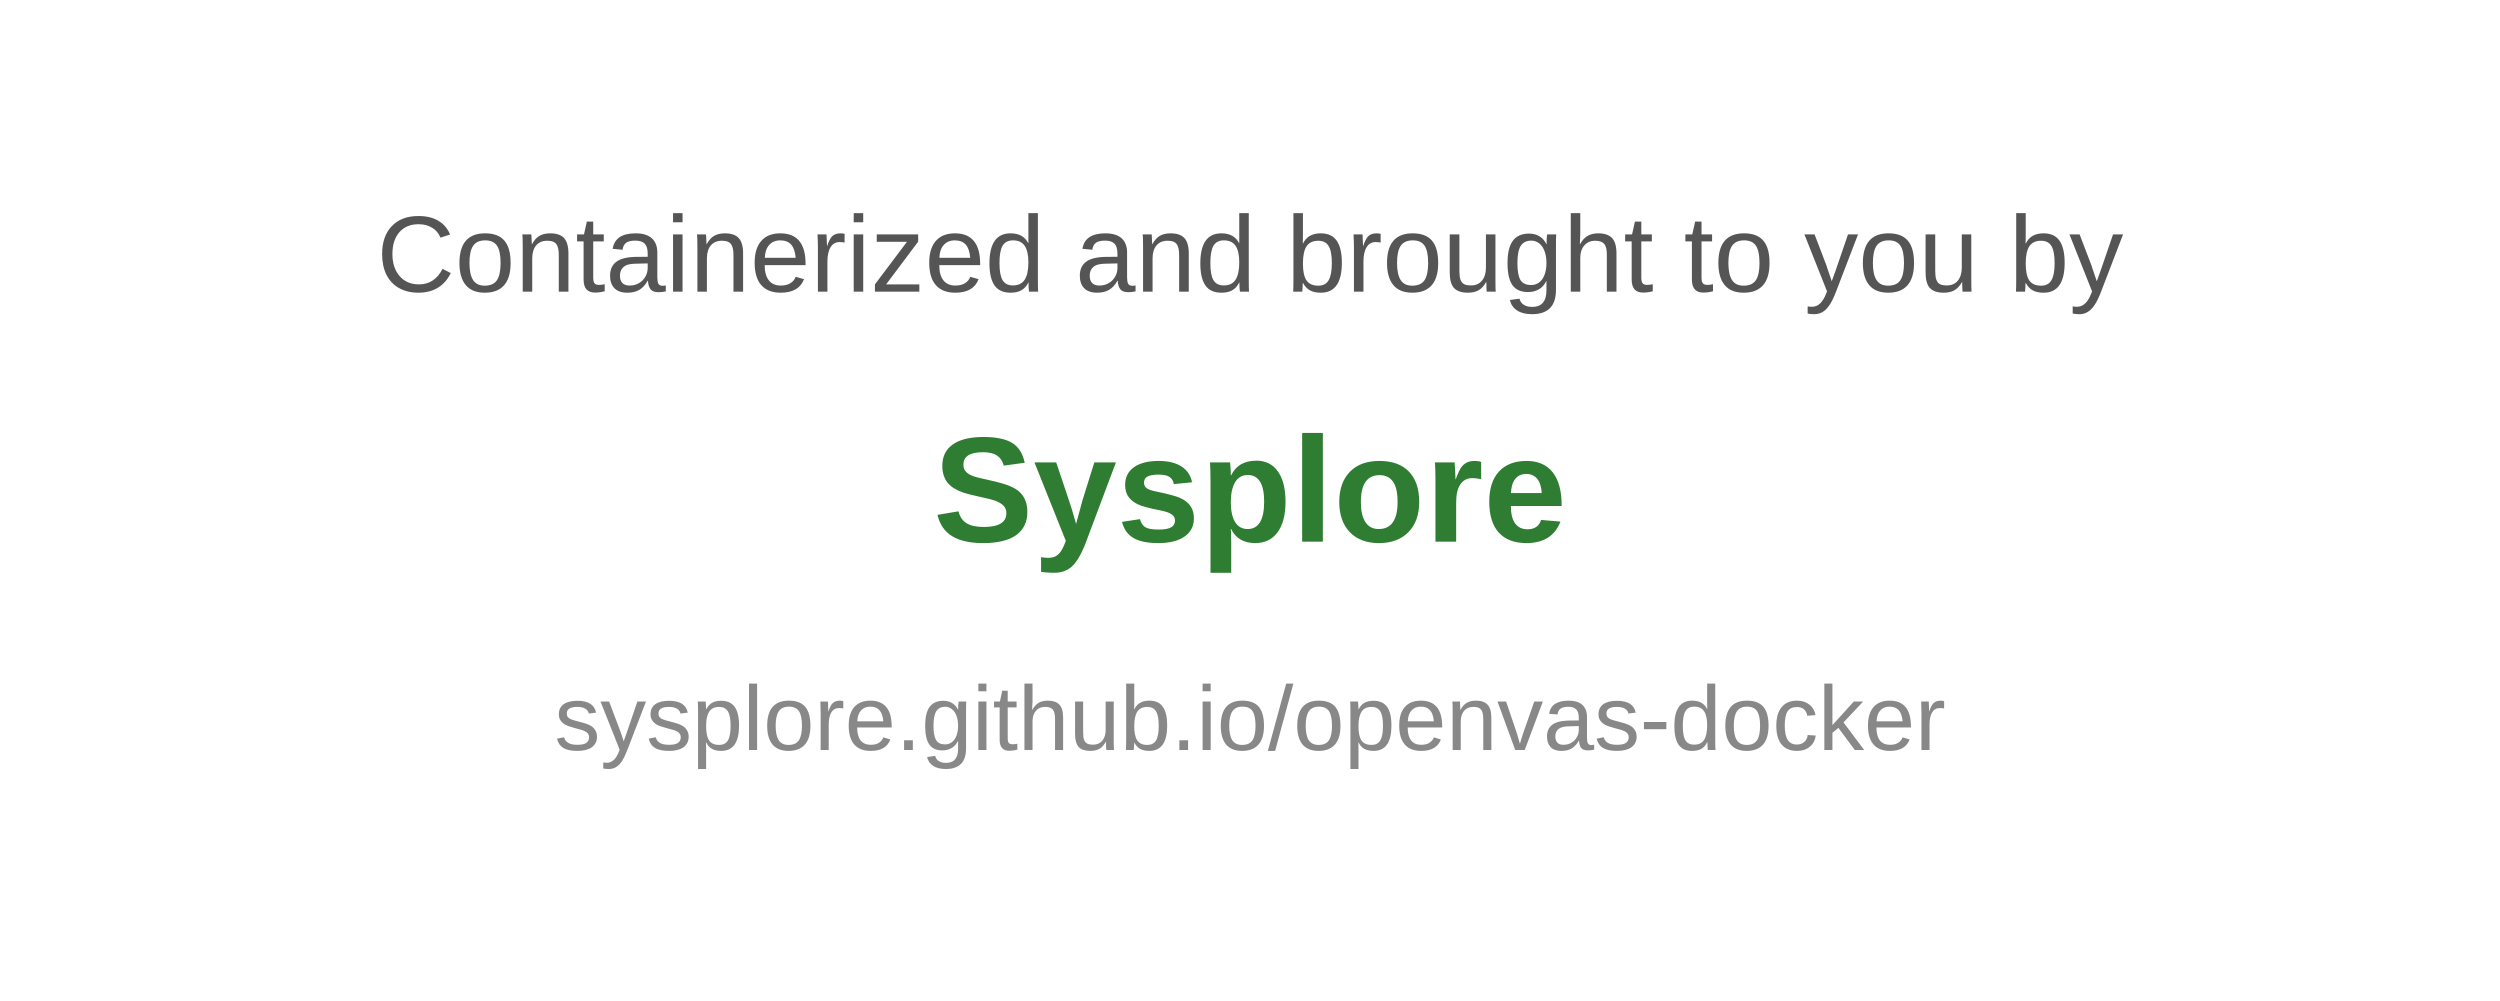
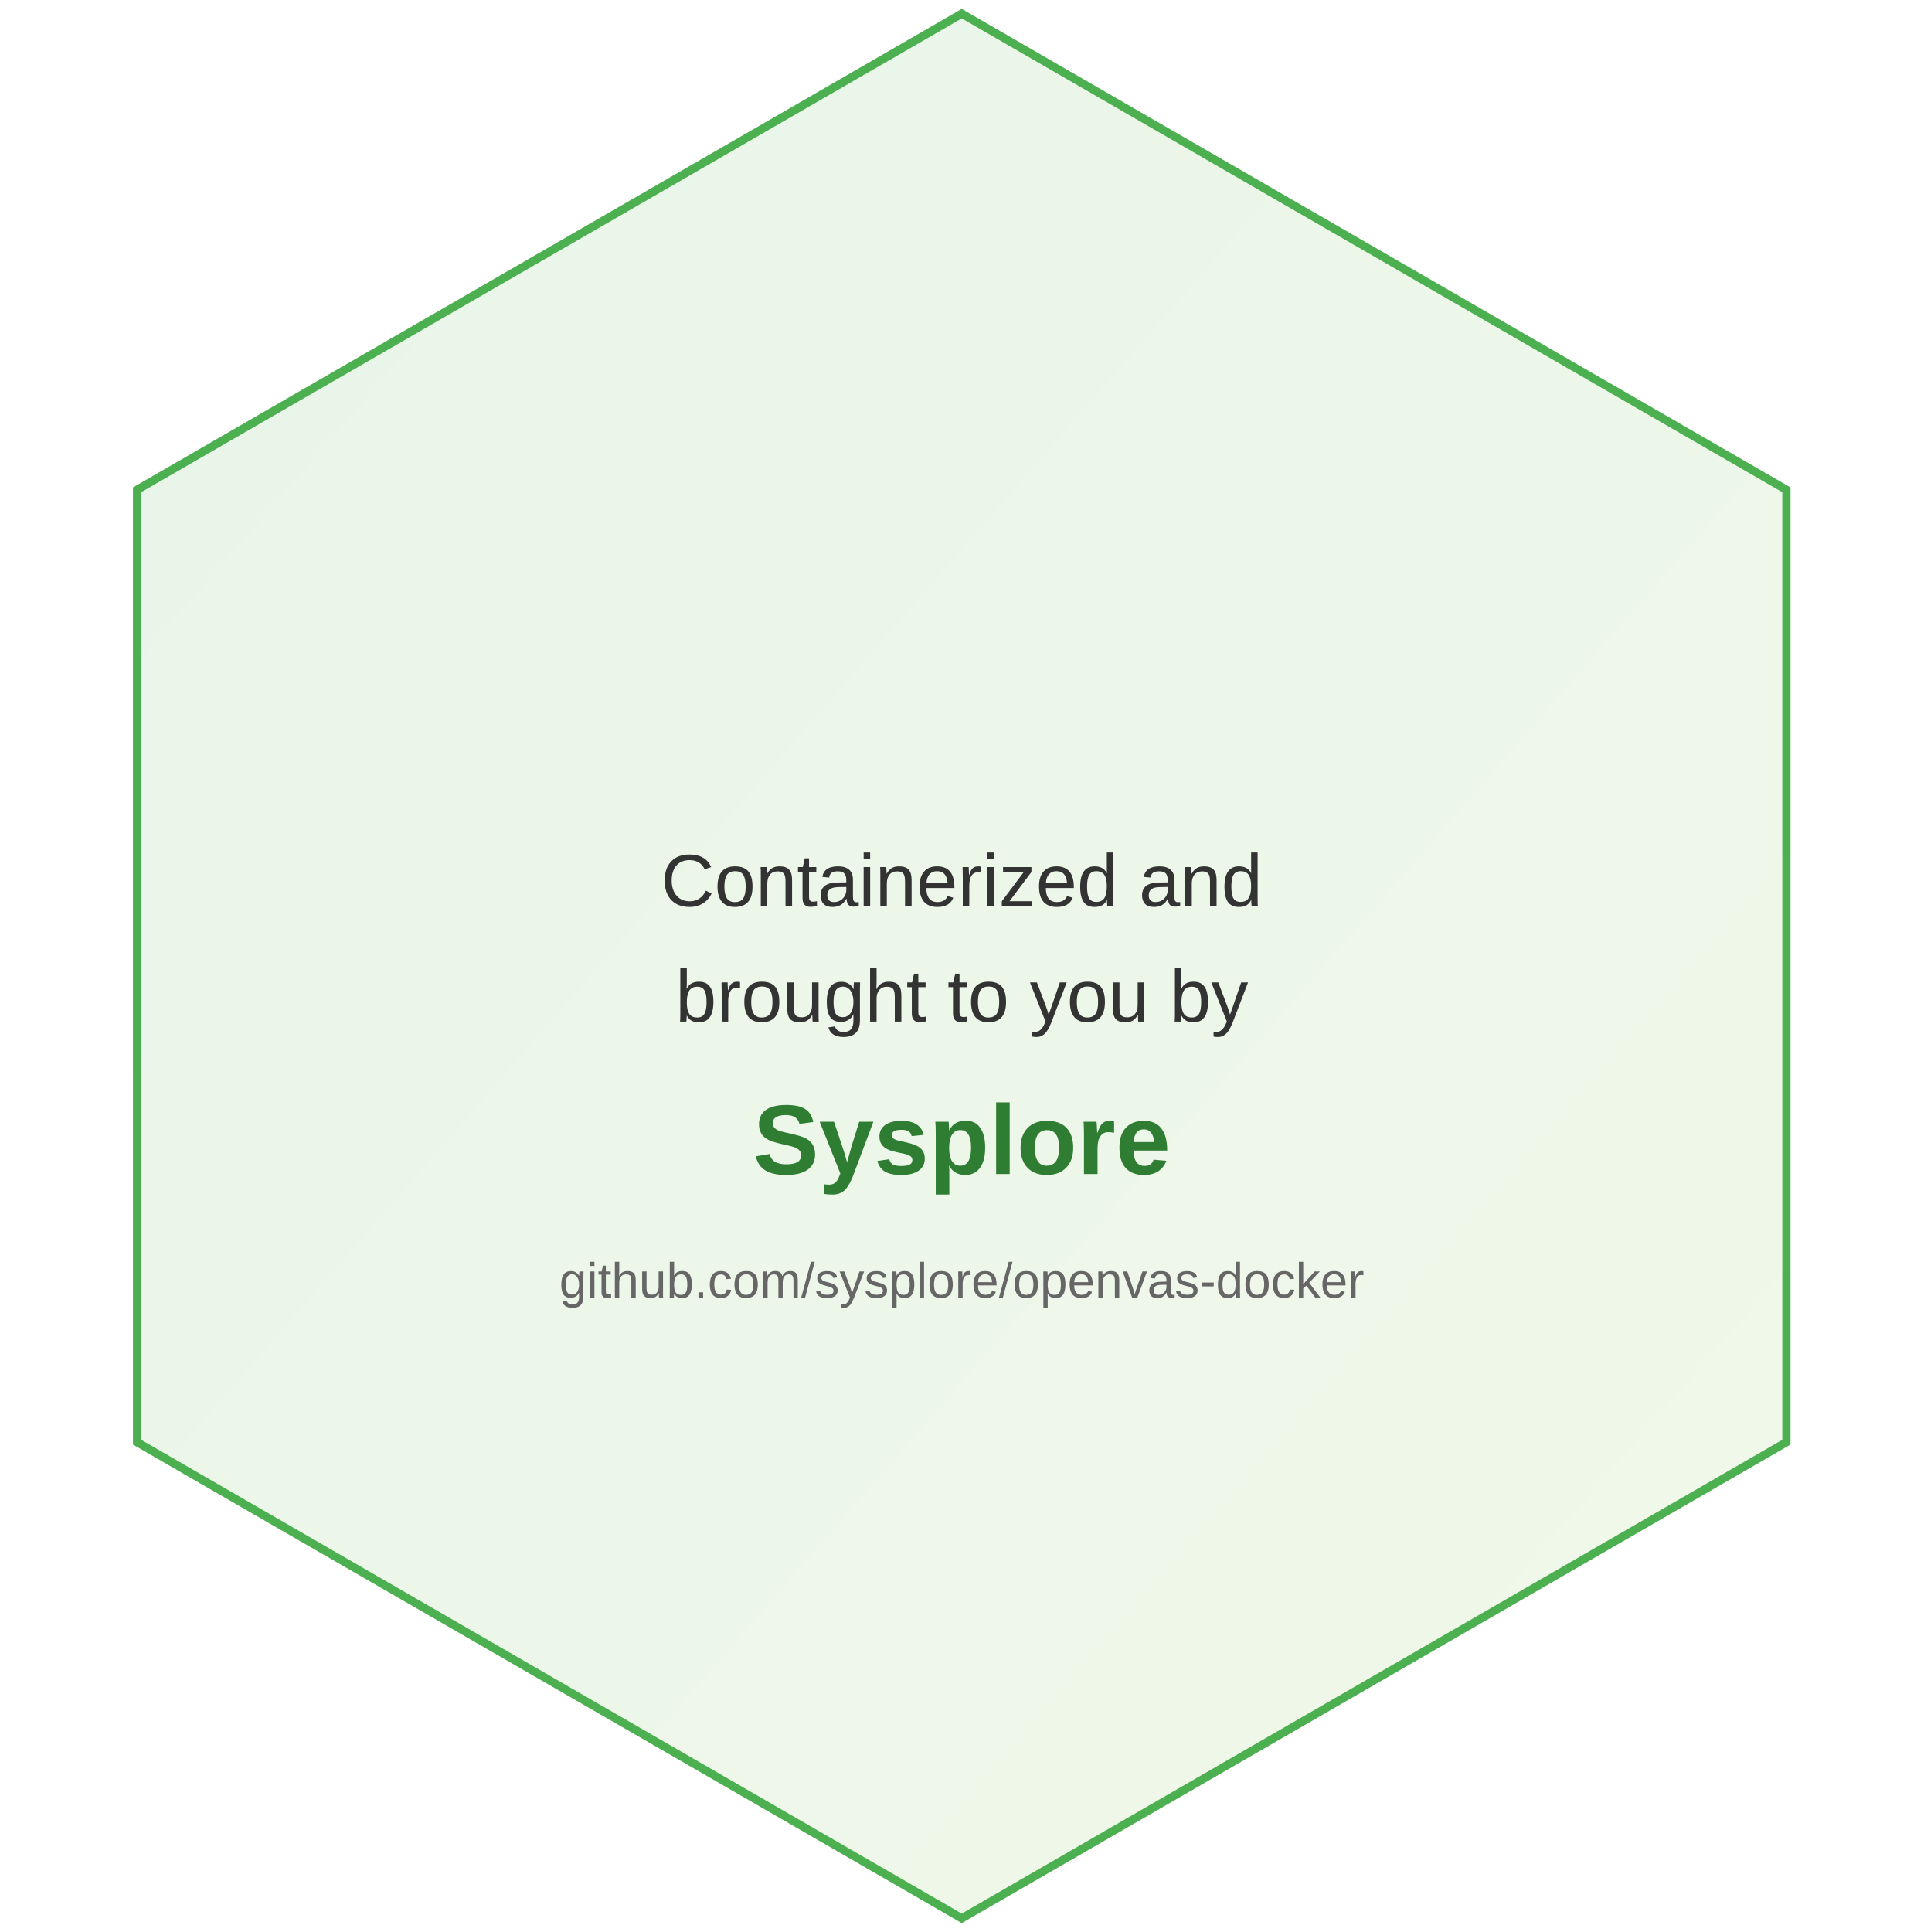
- <svg xmlns="http://www.w3.org/2000/svg" viewBox="0 0 300 120" width="300" height="120">
-   <style>
-     .text { fill: #555; font-family: Arial, sans-serif; font-size: 13px; }
-     .brand { fill: #2e7d32; font-family: Arial, sans-serif; font-size: 18px; font-weight: bold; }
-     .url { fill: #888; font-family: Arial, sans-serif; font-size: 11px; }
-   </style>
-   <text x="150" y="35" text-anchor="middle" class="text">Containerized and brought to you by</text>
-   <text x="150" y="65" text-anchor="middle" class="brand">Sysplore</text>
-   <text x="150" y="90" text-anchor="middle" class="url">sysplore.github.io/openvas-docker</text>
+ <svg xmlns="http://www.w3.org/2000/svg" viewBox="0 0 467 469" width="467" height="469">
+   <rect width="467" height="469" fill="transparent" />
+   <defs>
+     <linearGradient id="bg" x1="0" y1="0" x2="1" y2="1">
+       <stop offset="0%" stop-color="#e8f5e9" />
+       <stop offset="100%" stop-color="#f1f8e9" />
+     </linearGradient>
+   </defs>
+   <path d="M433.717 118.904V350.095L233.5 465.689L33.283 350.095V118.904L233.5 3.31L433.717 118.904Z" fill="url(#bg)" stroke="#4caf50" stroke-width="2" />
+   <text x="233.5" y="220" text-anchor="middle" font-family="Arial, sans-serif" font-size="18" fill="#333">
+     Containerized and
+   </text>
+   <text x="233.5" y="248" text-anchor="middle" font-family="Arial, sans-serif" font-size="18" fill="#333">
+     brought to you by
+   </text>
+   <text x="233.5" y="285" text-anchor="middle" font-family="Arial, sans-serif" font-size="24" font-weight="bold" fill="#2e7d32">
+     Sysplore
+   </text>
+   <text x="233.5" y="315" text-anchor="middle" font-family="Arial, sans-serif" font-size="12" fill="#666">
+     github.com/sysplore/openvas-docker
+   </text>
</svg>
